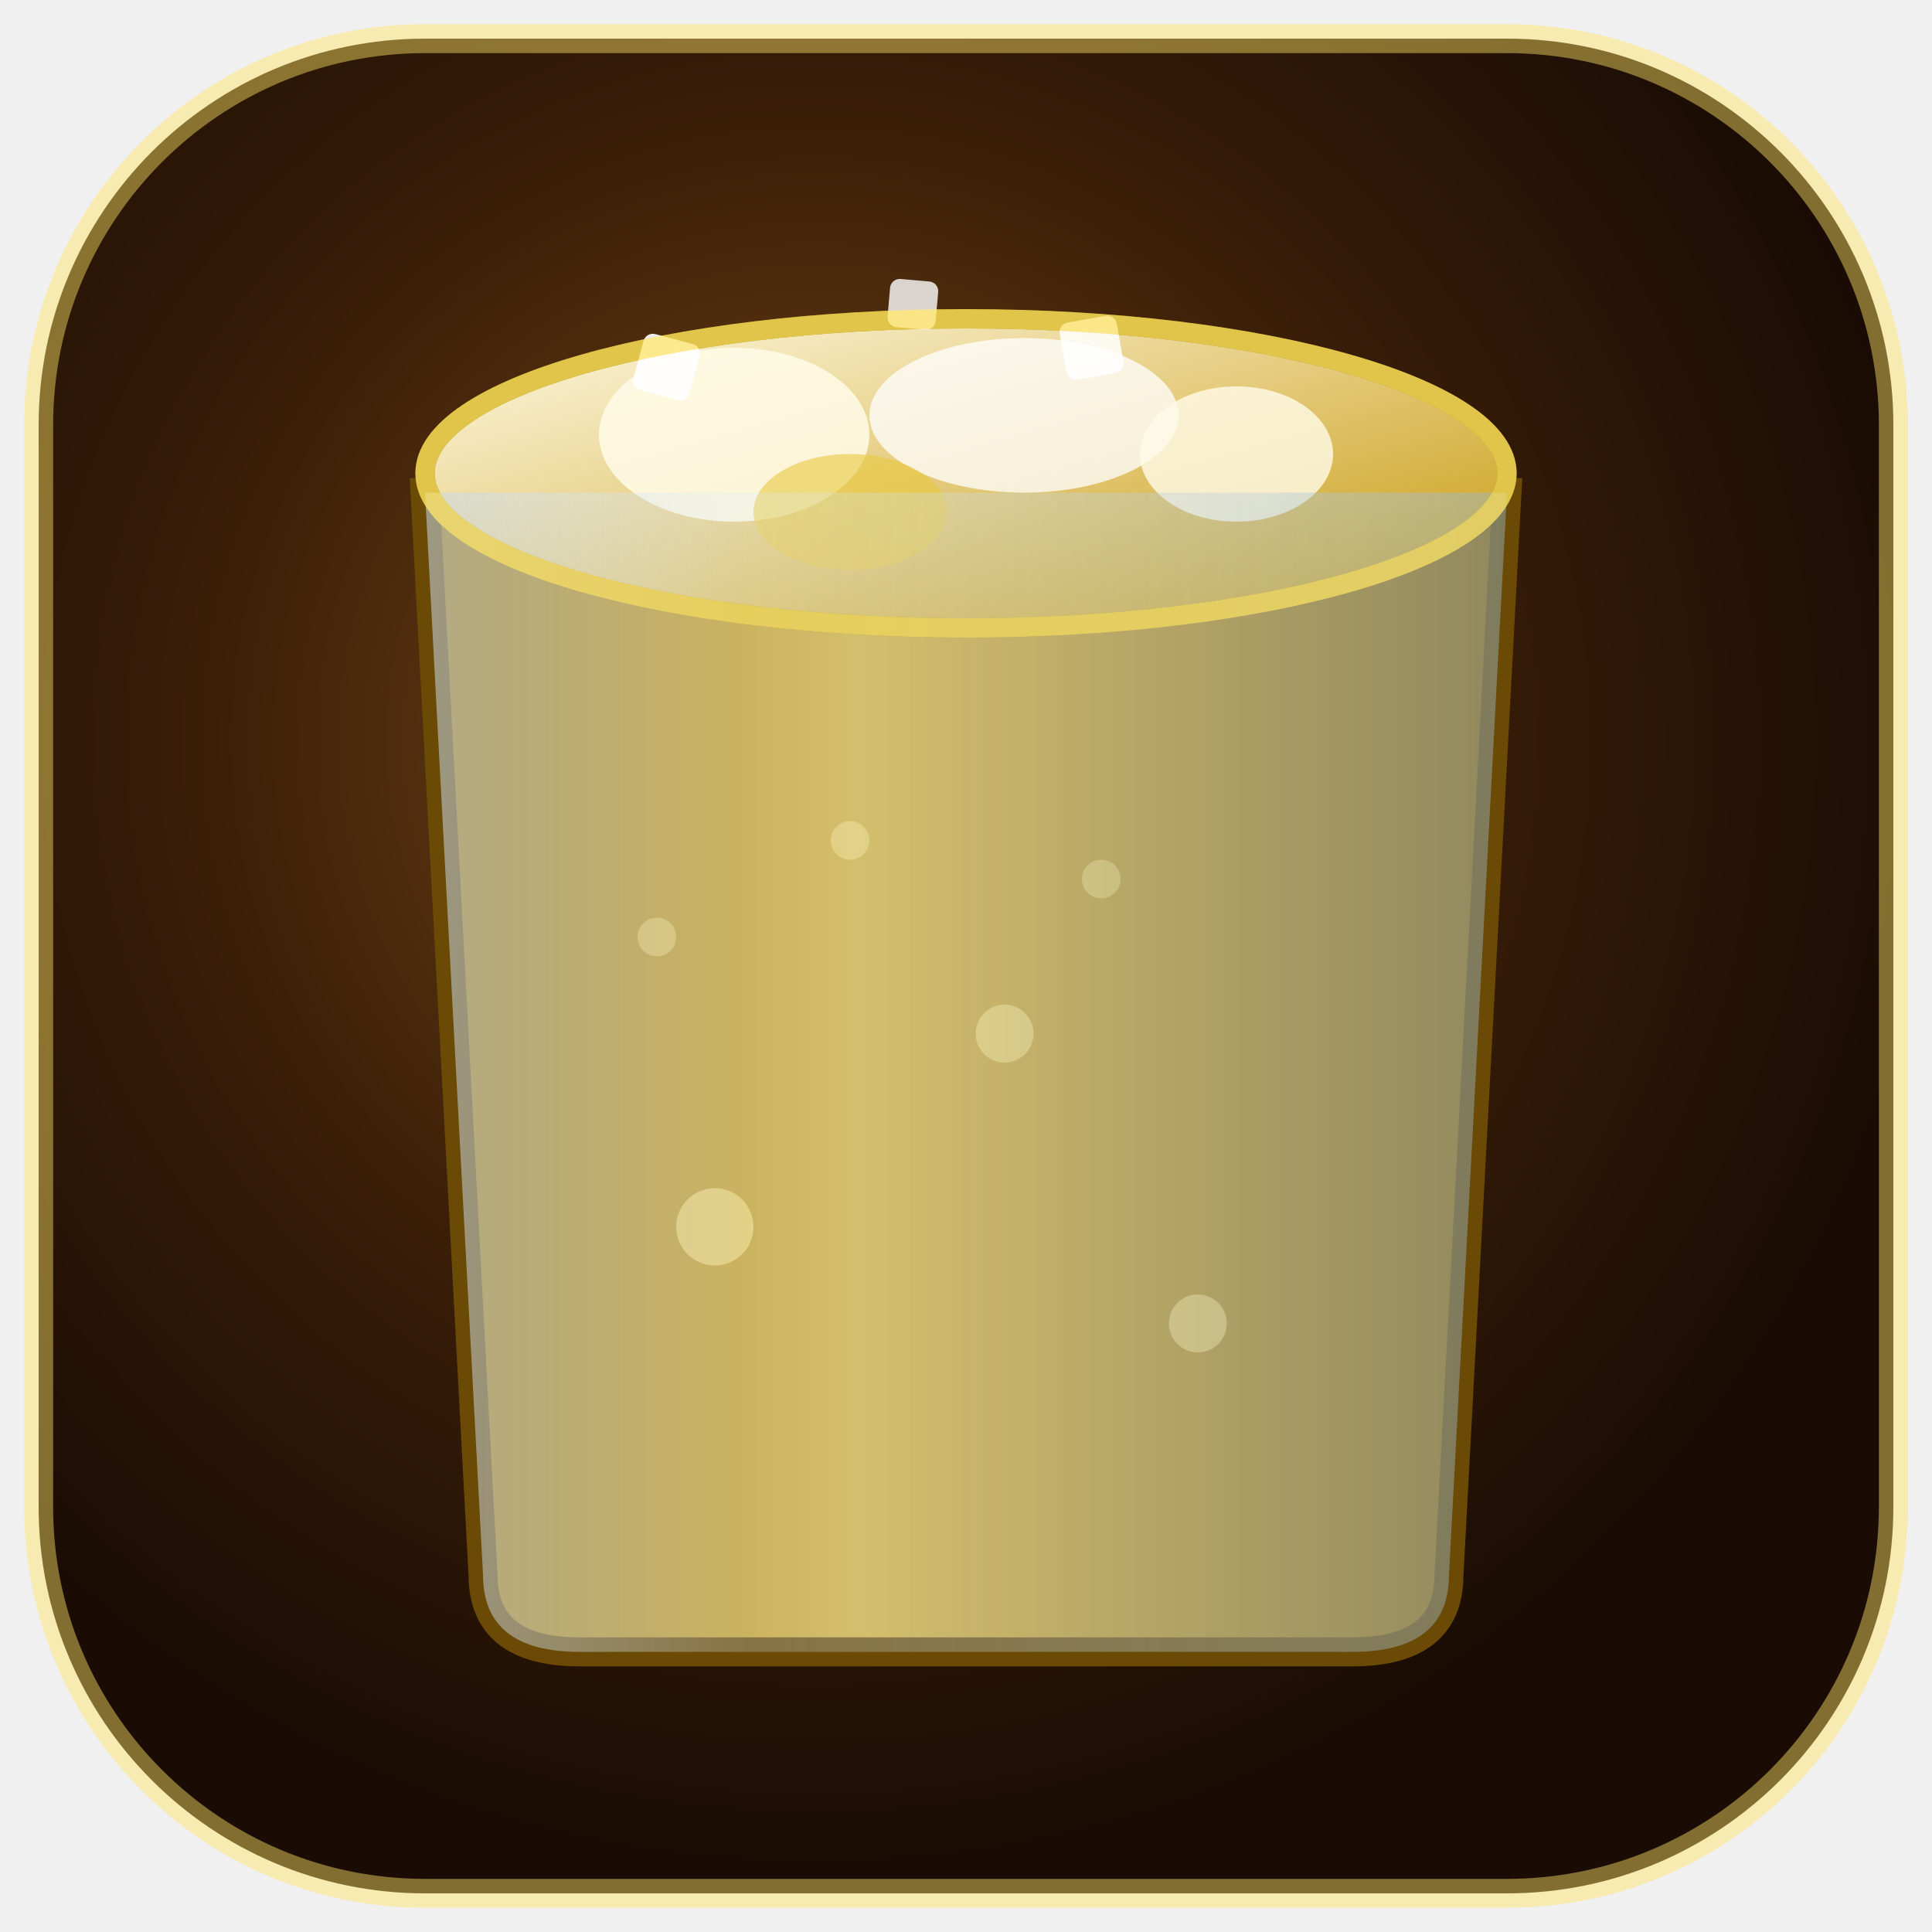
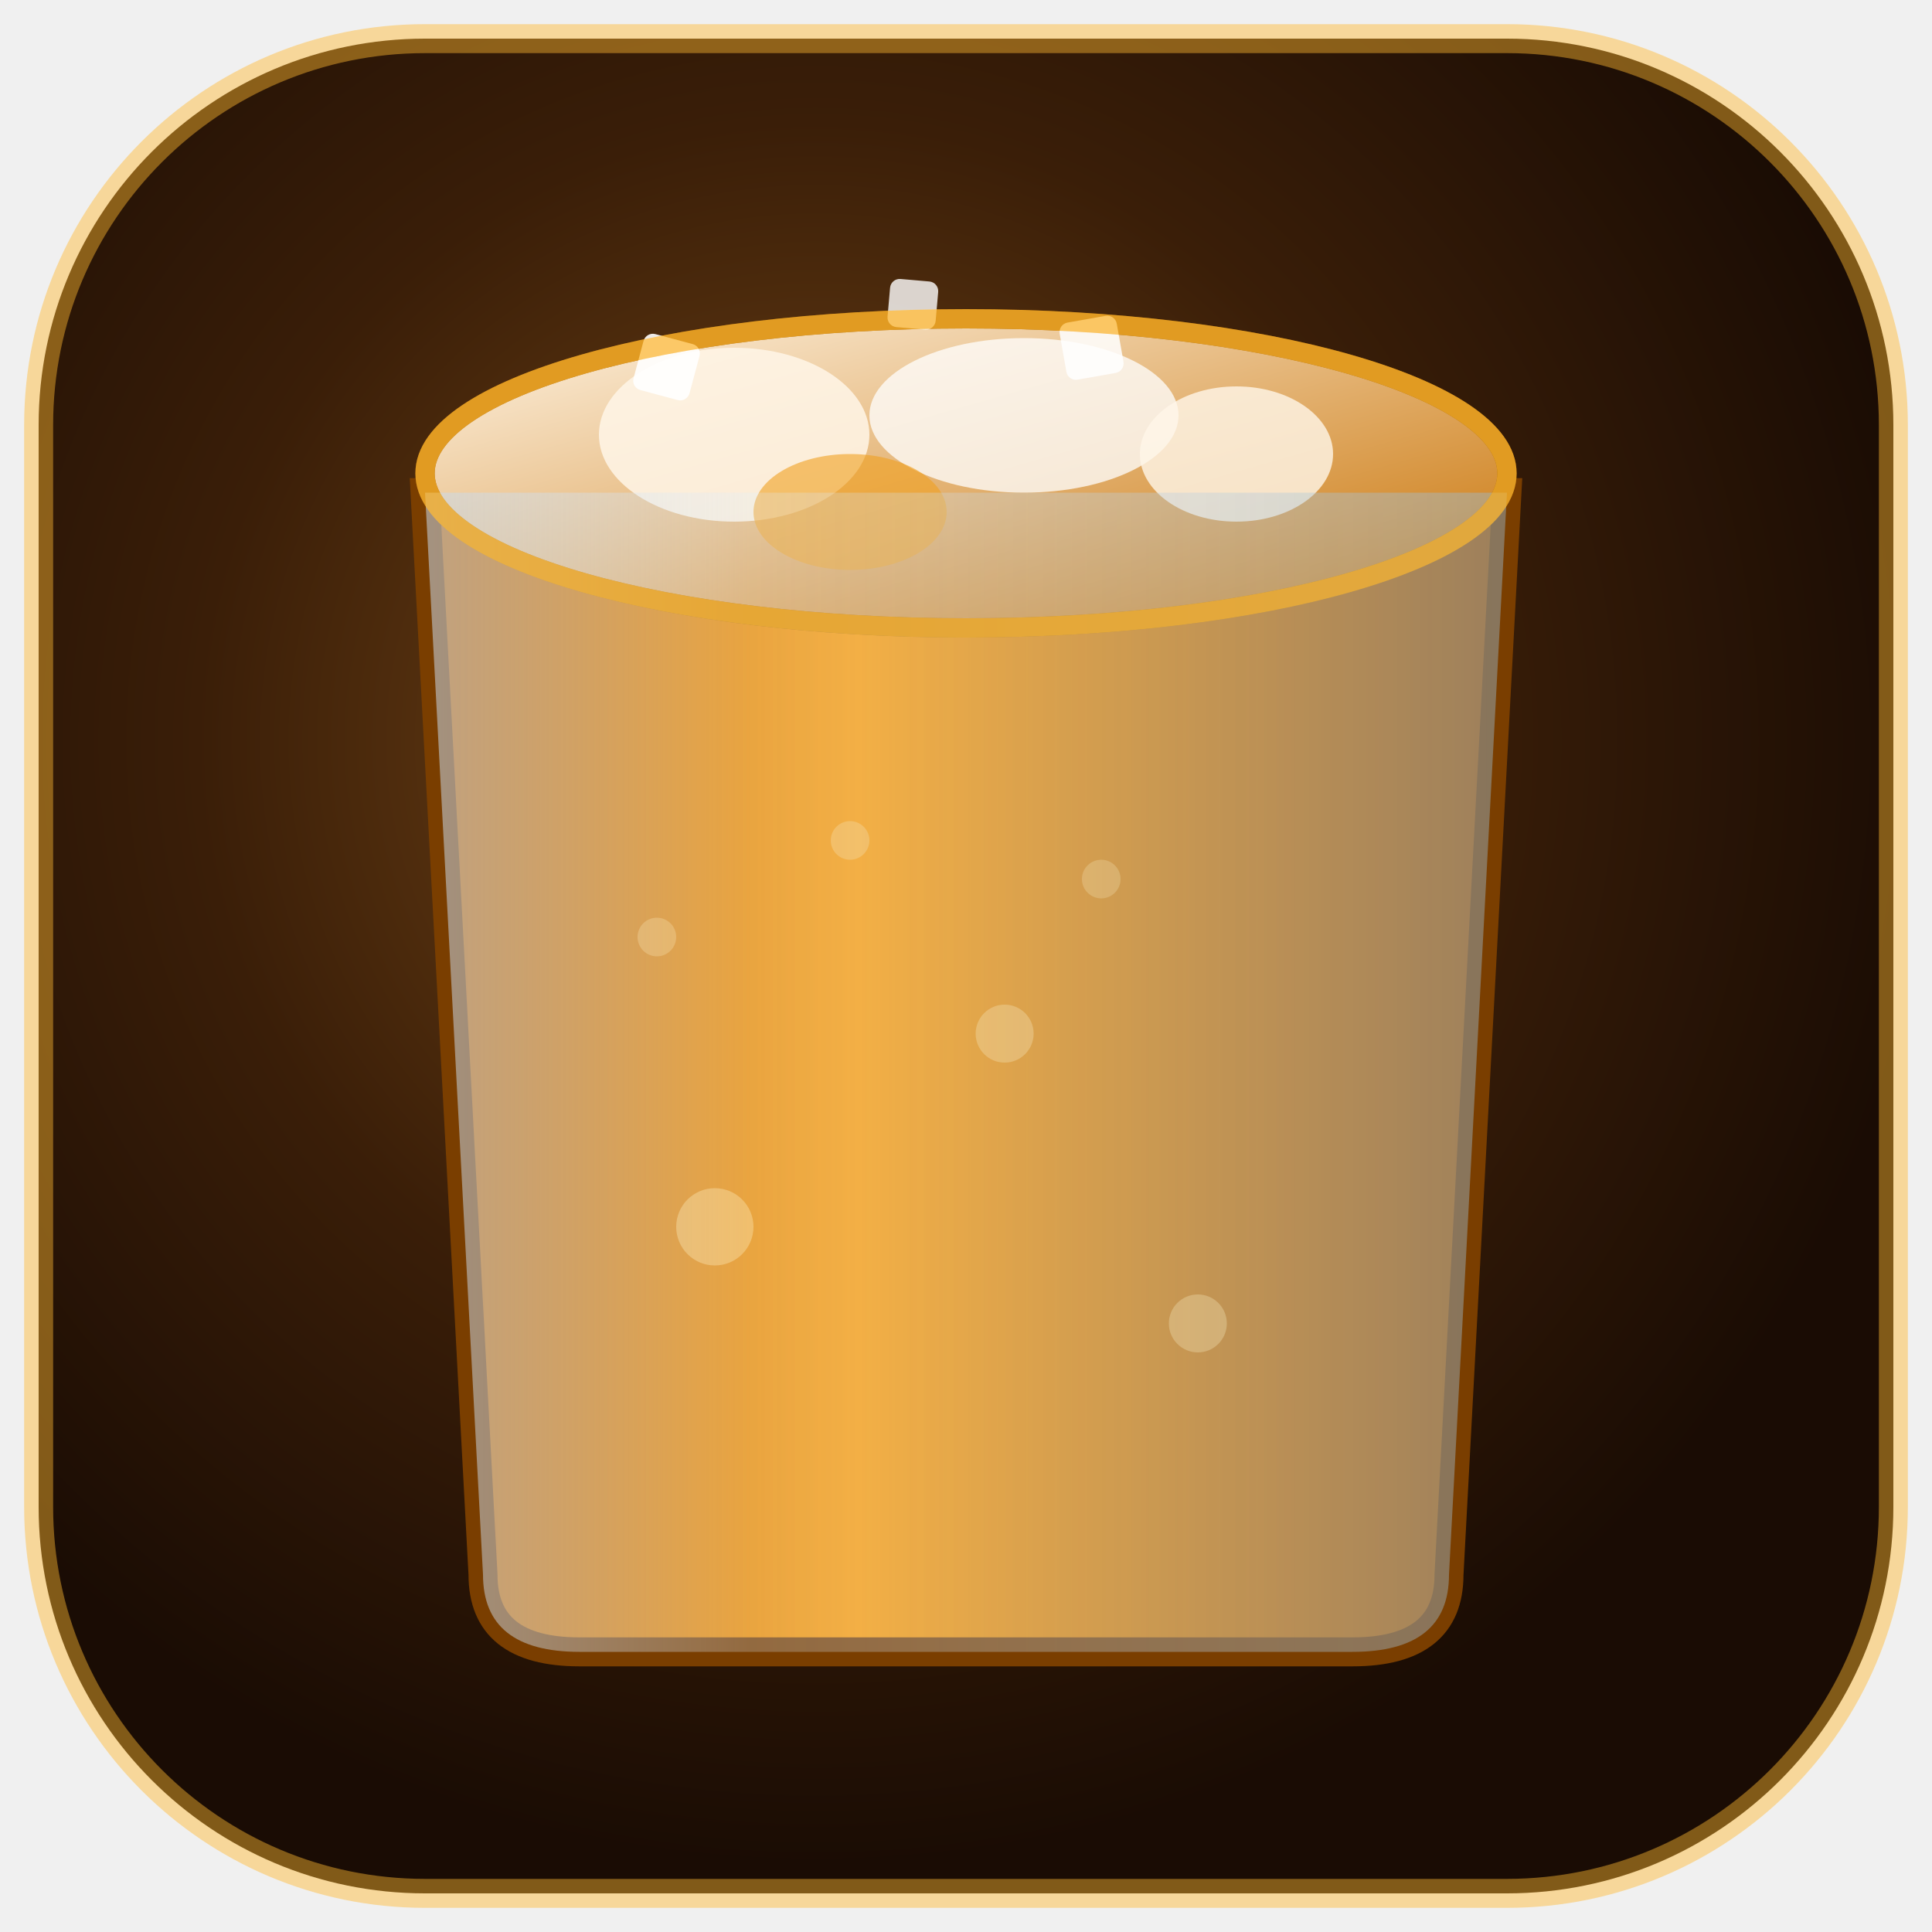
<svg xmlns="http://www.w3.org/2000/svg" viewBox="0 0 100 100" width="100" height="100">
  <defs>
    <radialGradient id="bg" cx="42%" cy="38%" r="60%">
      <stop offset="0%" stop-color="#7A4A18" />
      <stop offset="55%" stop-color="#3A1E08" />
      <stop offset="100%" stop-color="#1A0C04" />
    </radialGradient>
    <linearGradient id="drink" x1="0%" y1="0%" x2="100%" y2="0%">
-       <stop offset="0%" stop-color="#9A7208" />
-       <stop offset="40%" stop-color="#D4AF37" />
-       <stop offset="100%" stop-color="#8A6205" />
+       <stop offset="0%" stop-color="#B86000" />
+       <stop offset="40%" stop-color="#FF9A00" />
+       <stop offset="100%" stop-color="#A05200" />
    </linearGradient>
    <linearGradient id="foam" x1="0%" y1="0%" x2="100%" y2="100%">
-       <stop offset="0%" stop-color="#FFFBE8" />
-       <stop offset="100%" stop-color="#C8980A" />
+       <stop offset="0%" stop-color="#FFF6E8" />
+       <stop offset="100%" stop-color="#C87000" />
    </linearGradient>
    <linearGradient id="glass" x1="0%" y1="0%" x2="100%" y2="0%">
      <stop offset="0%" stop-color="#c8d8e8" stop-opacity="0.55" />
      <stop offset="30%" stop-color="#ddeeff" stop-opacity="0.25" />
      <stop offset="100%" stop-color="#9ab8cc" stop-opacity="0.45" />
    </linearGradient>
  </defs>
  <rect x="2" y="2" width="96" height="96" rx="20" ry="20" fill="url(#bg)" />
-   <rect x="2" y="2" width="96" height="96" rx="20" ry="20" fill="none" stroke="#FFE566" stroke-width="1.5" opacity="0.45" />
+   <rect x="2" y="2" width="96" height="96" rx="20" ry="20" fill="none" stroke="#FFB830" stroke-width="1.5" opacity="0.45" />
  <g transform="translate(0,-6.5)">
-     <path d="M22 32 L25 88 Q25 92 30 92 L70 92 Q75 92 75 88 L78 32 Z" fill="url(#drink)" stroke="#6A4A04" stroke-width="1.5" />
-     <ellipse cx="50" cy="31" rx="28" ry="8" fill="url(#foam)" stroke="#9A7808" stroke-width="1" />
-     <ellipse cx="38" cy="29" rx="7" ry="4.5" fill="#FFFBE8" opacity="0.85" />
+     <path d="M22 32 L25 88 Q25 92 30 92 L70 92 Q75 92 75 88 L78 32 Z" fill="url(#drink)" stroke="#7A3E00" stroke-width="1.5" />
+     <ellipse cx="50" cy="31" rx="28" ry="8" fill="url(#foam)" stroke="#9A5800" stroke-width="1" />
+     <ellipse cx="38" cy="29" rx="7" ry="4.5" fill="#FFF6E8" opacity="0.85" />
    <ellipse cx="53" cy="28" rx="8" ry="4" fill="#ffffff" opacity="0.75" />
-     <ellipse cx="64" cy="30" rx="5" ry="3.5" fill="#FFFBE8" opacity="0.80" />
-     <ellipse cx="44" cy="33" rx="5" ry="3" fill="#E8C840" opacity="0.6" />
-     <circle cx="37" cy="70" r="2" fill="#FFE88A" opacity="0.55" />
-     <circle cx="52" cy="60" r="1.5" fill="#FFE88A" opacity="0.50" />
-     <circle cx="44" cy="50" r="1" fill="#FFE88A" opacity="0.45" />
-     <circle cx="62" cy="75" r="1.5" fill="#FFE88A" opacity="0.50" />
-     <circle cx="57" cy="52" r="1" fill="#FFE88A" opacity="0.40" />
-     <circle cx="34" cy="55" r="1" fill="#FFE88A" opacity="0.40" />
+     <ellipse cx="64" cy="30" rx="5" ry="3.5" fill="#FFF6E8" opacity="0.80" />
+     <ellipse cx="44" cy="33" rx="5" ry="3" fill="#F0A020" opacity="0.6" />
+     <circle cx="37" cy="70" r="2" fill="#FFCC70" opacity="0.55" />
+     <circle cx="52" cy="60" r="1.5" fill="#FFCC70" opacity="0.50" />
+     <circle cx="44" cy="50" r="1" fill="#FFCC70" opacity="0.45" />
+     <circle cx="62" cy="75" r="1.5" fill="#FFCC70" opacity="0.50" />
+     <circle cx="57" cy="52" r="1" fill="#FFCC70" opacity="0.40" />
+     <circle cx="34" cy="55" r="1" fill="#FFCC70" opacity="0.40" />
    <path d="M22 32 L25 88 Q25 92 30 92 L70 92 Q75 92 75 88 L78 32 Z" fill="url(#glass)" />
    <rect x="33" y="24" width="3" height="3" rx="0.5" fill="#ffffff" opacity="0.9" transform="rotate(15,34.5,25.5)" />
    <rect x="55" y="23" width="3" height="3" rx="0.5" fill="#ffffff" opacity="0.85" transform="rotate(-10,56.5,24.5)" />
    <rect x="46" y="21" width="2.5" height="2.5" rx="0.5" fill="#ffffff" opacity="0.8" transform="rotate(5,47.25,22.25)" />
-     <ellipse cx="50" cy="31" rx="28" ry="8" fill="none" stroke="#FFE566" stroke-width="1" opacity="0.7" />
+     <ellipse cx="50" cy="31" rx="28" ry="8" fill="none" stroke="#FFB830" stroke-width="1" opacity="0.7" />
  </g>
</svg>
